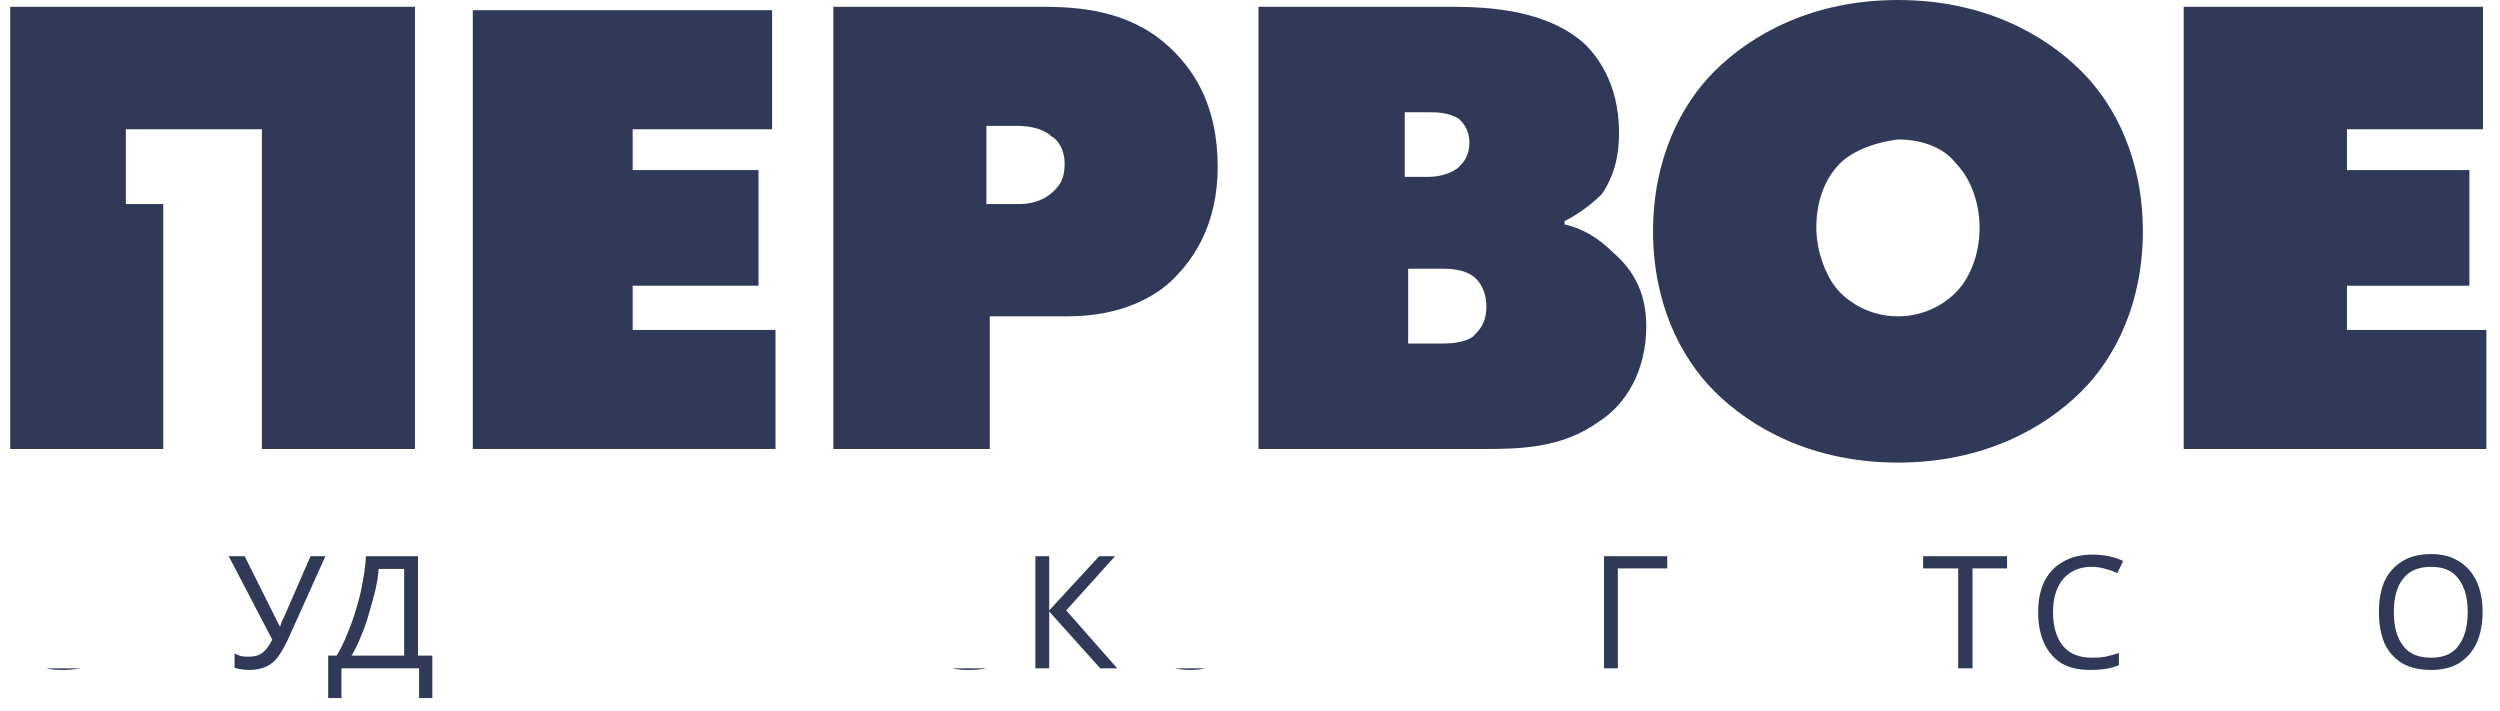
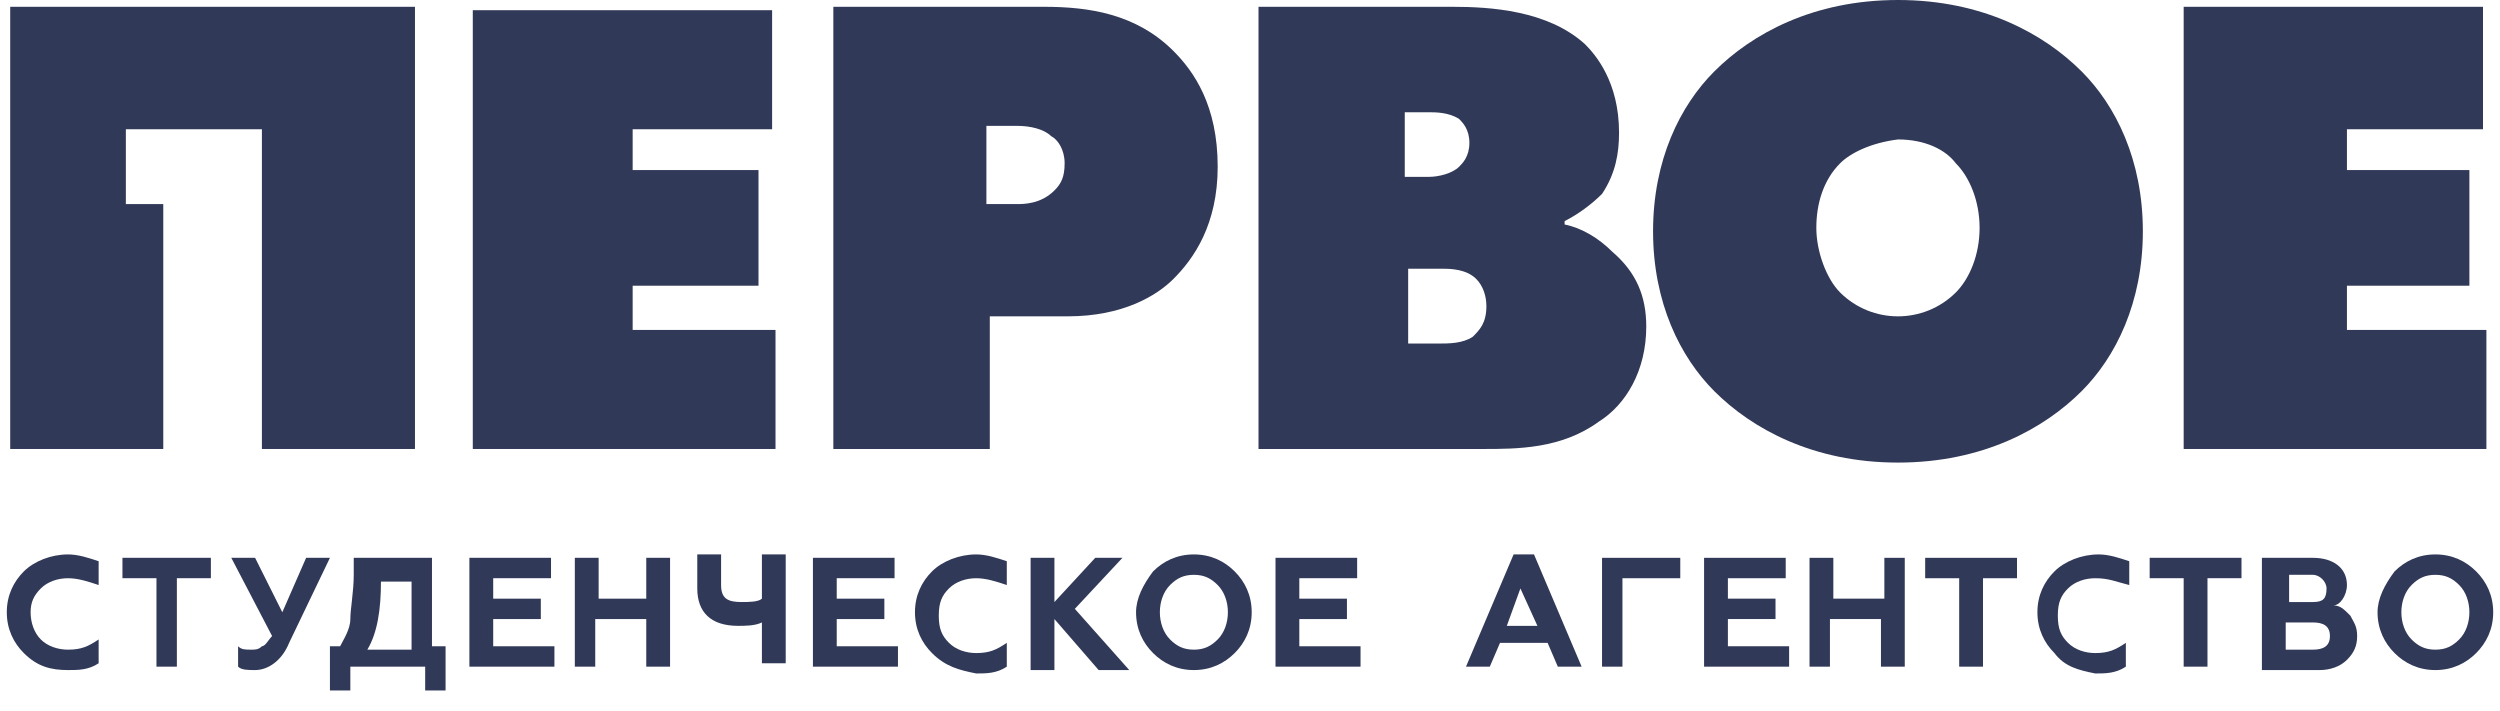
- <svg xmlns="http://www.w3.org/2000/svg" xmlns:xlink="http://www.w3.org/1999/xlink" viewBox="0 0 73.5 20.9">
+ <svg xmlns="http://www.w3.org/2000/svg" xmlns:xlink="http://www.w3.org/1999/xlink" id="Слой_1" viewBox="0 0 73.5 20.9">
  <style>
-         .st0{clip-path:url(#SVGID_2_)}.st1{fill:#313958}.st2{font-family:'Geometria-Bold'}.st3{font-size:4.623px}.st4{clip-path:url(#SVGID_4_);fill:#313958}
+         .st0{clip-path:url(#SVGID_3_)}.st1{clip-path:url(#SVGID_4_)}.st2,.st3{fill:#313958}.st3{clip-path:url(#SVGID_4_)}
    </style>
  <defs>
    <path id="SVGID_1_" d="M0 0h73.5v20.9H0z" />
  </defs>
-   <clipPath id="SVGID_2_">
+   <defs>
+     <path id="SVGID_2_" d="M0 0h73.5v20.9H0z" />
+   </defs>
+   <clipPath id="SVGID_3_">
    <use xlink:href="#SVGID_1_" overflow="visible" />
  </clipPath>
-   <text transform="translate(0 19.649)" class="st0">
-     <tspan x="0" y="0" class="st1 st2 st3">С</tspan>
-     <tspan x="3.4" y="0" class="st1 st2 st3">Т</tspan>
-   </text>
-   <g class="st0">
-     <text transform="translate(6.677 19.649)" class="st1 st2 st3">
-             У
-         </text>
+   <clipPath id="SVGID_4_" class="st0">
+     <use xlink:href="#SVGID_2_" overflow="visible" />
+   </clipPath>
+   <g class="st1">
+     <path class="st2" d="M.7 19.2c-.3-.3-.5-.7-.5-1.2s.2-.9.5-1.2c.3-.3.8-.5 1.3-.5.3 0 .6.1.9.2v.7c-.3-.1-.6-.2-.9-.2-.3 0-.6.1-.8.3-.2.2-.3.4-.3.7s.1.6.3.8c.2.2.5.3.8.3.4 0 .6-.1.9-.3v.7c-.3.2-.6.2-.9.2-.5 0-.9-.1-1.3-.5zm2.8-2.8h2.7v.6h-1v2.6h-.6V17h-1v-.6z" />
  </g>
-   <g class="st0">
-     <text transform="translate(9.617 19.649)" class="st1 st2 st3">
-             Д
-         </text>
+   <g class="st1">
+     <path class="st2" d="M7 19.6V19c.1.1.2.1.4.1.1 0 .2 0 .3-.1.1 0 .2-.2.3-.3l-1.2-2.3h.7l.8 1.6.7-1.6h.7l-1.2 2.5c-.2.5-.6.8-1 .8-.2 0-.4 0-.5-.1z" />
  </g>
-   <text transform="translate(13.45 19.649)" class="st0">
-     <tspan x="0" y="0" class="st1 st2 st3">ЕНЧЕ</tspan>
-     <tspan x="13.2" y="0" class="st1 st2 st3">С</tspan>
-   </text>
-   <g class="st0">
-     <text transform="translate(29.987 19.649)" class="st1 st2 st3">
-             К
-         </text>
+   <g class="st1">
+     <path class="st2" d="M9.7 20.3V19h.3c.1-.2.3-.5.3-.8s.1-.8.1-1.3v-.5h2.3V19h.4v1.3h-.6v-.7h-2.2v.7h-.6zm2.4-1.2v-2h-.9c0 .8-.1 1.5-.4 2h1.3z" />
  </g>
-   <text transform="translate(33.187 19.649)" class="st0">
-     <tspan x="0" y="0" class="st1 st2 st3">ОЕ </tspan>
-     <tspan x="9.8" y="0" class="st1 st2 st3">А</tspan>
-   </text>
-   <g class="st0">
-     <text transform="translate(46.705 19.649)" class="st1 st2 st3">
-             Г
-         </text>
+   <g class="st1">
+     <path class="st2" d="M13.8 19.6v-3.2h2.4v.6h-1.7v.6h1.4v.6h-1.4v.8h1.8v.6h-2.5zm3.1 0v-3.2h.7v1.2H19v-1.2h.7v3.2H19v-1.4h-1.5v1.4h-.6zm5.5 0v-1.3c-.2.1-.5.1-.7.1-.8 0-1.2-.4-1.2-1.1v-1h.7v.9c0 .4.2.5.6.5.2 0 .5 0 .6-.1v-1.3h.7v3.2h-.7zm1.5 0v-3.2h2.4v.6h-1.7v.6H26v.6h-1.4v.8h1.8v.6h-2.5zm3.5-.4c-.3-.3-.5-.7-.5-1.2s.2-.9.5-1.2c.3-.3.8-.5 1.3-.5.3 0 .6.1.9.2v.7c-.3-.1-.6-.2-.9-.2-.3 0-.6.1-.8.3-.2.2-.3.4-.3.8s.1.6.3.8c.2.2.5.3.8.3.4 0 .6-.1.9-.3v.7c-.3.2-.6.2-.9.2-.5-.1-.9-.2-1.3-.6z" />
  </g>
-   <text transform="translate(49.715 19.649)" class="st0">
-     <tspan x="0" y="0" class="st1 st2 st3">Е</tspan>
-     <tspan x="3.1" y="0" class="st1 st2 st3">Н</tspan>
-   </text>
-   <g class="st0">
-     <text transform="translate(56.492 19.649)" class="st1 st2 st3">
-             Т
-         </text>
+   <g class="st1">
+     <path class="st2" d="M30.3 19.6v-3.2h.7v1.3l1.2-1.3h.8l-1.4 1.5 1.6 1.8h-.9L31 18.2v1.5h-.7z" />
  </g>
-   <g class="st0">
-     <text transform="translate(59.64 19.649)" class="st1 st2 st3">
-             С
-         </text>
+   <g class="st1">
+     <path class="st2" d="M33.9 16.8c.3-.3.7-.5 1.2-.5s.9.2 1.2.5c.3.3.5.7.5 1.2s-.2.9-.5 1.2c-.3.3-.7.5-1.2.5s-.9-.2-1.2-.5c-.3-.3-.5-.7-.5-1.2 0-.4.2-.8.5-1.2zm1.2 2.3c.3 0 .5-.1.7-.3.2-.2.3-.5.3-.8 0-.3-.1-.6-.3-.8-.2-.2-.4-.3-.7-.3s-.5.1-.7.3c-.2.2-.3.5-.3.8 0 .3.1.6.3.8.2.2.4.3.7.3zm2.4.5v-3.2h2.4v.6h-1.7v.6h1.4v.6h-1.4v.8H40v.6h-2.5zm5.6 0l1.4-3.3h.6l1.4 3.3h-.7l-.3-.7h-1.4l-.3.7h-.7zm1.2-1.2h.9l-.5-1.1-.4 1.1z" />
  </g>
-   <text transform="translate(63.044 19.649)" class="st0">
-     <tspan x="0" y="0" class="st1 st2 st3">Т</tspan>
-     <tspan x="3.1" y="0" class="st1 st2 st3">В</tspan>
-   </text>
-   <g class="st0">
-     <text transform="translate(69.66 19.649)" class="st1 st2 st3">
-             О
-         </text>
+   <g class="st1">
+     <path class="st2" d="M47.1 19.6v-3.2h2.3v.6h-1.7v2.6h-.6z" />
  </g>
-   <path class="st1" d="M13.9.3v12.9h8.9V9.7h-4.2V8.4h3.7V5h-3.7V3.8h4.1V.3z" />
-   <defs>
-     <path id="SVGID_3_" d="M0 0h73.5v20.9H0z" />
-   </defs>
-   <clipPath id="SVGID_4_">
-     <use xlink:href="#SVGID_3_" overflow="visible" />
-   </clipPath>
-   <path class="st4" d="M24.5 13.2V.2h6.2c1.3 0 2.7.2 3.8 1.3.6.6 1.3 1.6 1.3 3.4 0 1.7-.7 2.7-1.3 3.3-.5.5-1.5 1.1-3.1 1.1h-2.3v3.9h-4.6zM29.1 6h.8c.2 0 .7 0 1.1-.4.2-.2.3-.4.3-.8s-.2-.7-.4-.8c-.2-.2-.6-.3-1-.3H29V6zM37 .2h5.7c1.1 0 2.8.1 3.9 1.1.3.3 1 1.1 1 2.6 0 .6-.1 1.2-.5 1.8-.3.3-.7.6-1.1.8v.1c.5.1 1 .4 1.4.8.7.6 1 1.3 1 2.2 0 1.3-.6 2.3-1.4 2.8-1.1.8-2.4.8-3.4.8H37V.2zm4.3 5h.7c.3 0 .7-.1.9-.3.1-.1.3-.3.3-.7 0-.4-.2-.6-.3-.7-.3-.2-.7-.2-.9-.2h-.7v1.9zm0 4.9h1c.3 0 .7 0 1-.2.2-.2.4-.4.4-.9 0-.3-.1-.6-.3-.8-.3-.3-.8-.3-1-.3h-1v2.2zm19.9 1.4c-1.1 1.1-2.9 2.1-5.4 2.1-2.5 0-4.3-1-5.4-2.1-1-1-1.8-2.6-1.8-4.7s.8-3.7 1.8-4.7C51.5 1 53.3 0 55.8 0c2.5 0 4.3 1 5.4 2.1 1 1 1.8 2.6 1.8 4.7s-.8 3.7-1.8 4.7m-7.1-6.7c-.5.5-.7 1.2-.7 1.9s.3 1.5.7 1.9a2.413 2.413 0 0 0 3.4 0c.4-.4.7-1.1.7-1.9 0-.8-.3-1.5-.7-1.9-.3-.4-.9-.7-1.7-.7-.8.1-1.4.4-1.7.7m10.1 8.4V.2H73v3.6h-4V5h3.6v3.4H69v1.3h4.1v3.5zM.3.2v13h4.5V6H3.7V3.8h4v9.4h4.5V.2z" />
+   <g class="st1">
+     <path class="st2" d="M50.1 19.6v-3.2h2.4v.6h-1.7v.6h1.4v.6h-1.4v.8h1.8v.6h-2.5zm3.1 0v-3.2h.7v1.2h1.5v-1.2h.6v3.2h-.7v-1.4h-1.5v1.4h-.6z" />
+   </g>
+   <g class="st1">
+     <path class="st2" d="M56.6 16.4h2.7v.6h-1v2.6h-.7V17h-1v-.6z" />
+   </g>
+   <g class="st1">
+     <path class="st2" d="M60.4 19.2c-.3-.3-.5-.7-.5-1.2s.2-.9.5-1.2c.3-.3.8-.5 1.3-.5.3 0 .6.1.9.2v.7c-.4-.1-.6-.2-1-.2-.3 0-.6.1-.8.3-.2.2-.3.4-.3.8s.1.6.3.8c.2.2.5.3.8.3.4 0 .6-.1.9-.3v.7c-.3.2-.6.2-.9.2-.5-.1-.9-.2-1.2-.6z" />
+   </g>
+   <g class="st1">
+     <path class="st2" d="M63.2 16.4h2.7v.6h-1v2.6h-.7V17h-1v-.6zm3.3 3.2v-3.2H68c.6 0 1 .3 1 .8 0 .3-.2.6-.4.6.2 0 .3.1.5.3.1.2.2.3.2.6s-.1.5-.3.7c-.2.2-.5.3-.8.3h-1.7zm.7-1.9h.8c.3 0 .4-.1.4-.4 0-.2-.2-.4-.4-.4h-.7v.8zm0 1.4h.8c.3 0 .5-.1.5-.4s-.2-.4-.5-.4h-.8v.8z" />
+   </g>
+   <g class="st1">
+     <path class="st2" d="M70.4 16.8c.3-.3.7-.5 1.2-.5s.9.2 1.2.5c.3.3.5.7.5 1.2s-.2.9-.5 1.2c-.3.3-.7.5-1.2.5s-.9-.2-1.2-.5c-.3-.3-.5-.7-.5-1.2 0-.4.2-.8.5-1.2zm1.2 2.3c.3 0 .5-.1.7-.3.2-.2.3-.5.3-.8 0-.3-.1-.6-.3-.8-.2-.2-.4-.3-.7-.3-.3 0-.5.1-.7.3-.2.2-.3.5-.3.8 0 .3.1.6.3.8.2.2.4.3.7.3z" />
+   </g>
+   <g class="st1">
+     <path class="st2" d="M24.5 13.2V.2h6.2c1.3 0 2.7.2 3.8 1.3.6.6 1.3 1.6 1.3 3.4 0 1.7-.7 2.7-1.3 3.3-.5.5-1.5 1.1-3.1 1.1h-2.3v3.9h-4.6zM29.1 6h.8c.2 0 .7 0 1.1-.4.2-.2.3-.4.3-.8s-.2-.7-.4-.8c-.2-.2-.6-.3-1-.3H29V6z" />
+   </g>
+   <g class="st1">
+     <path class="st2" d="M37 .2h5.7c1.1 0 2.8.1 3.9 1.1.3.3 1 1.1 1 2.6 0 .6-.1 1.2-.5 1.8-.3.3-.7.6-1.1.8v.1c.5.1 1 .4 1.4.8.7.6 1 1.3 1 2.2 0 1.3-.6 2.3-1.4 2.8-1.1.8-2.4.8-3.4.8H37V.2zm4.3 5h.7c.3 0 .7-.1.9-.3.1-.1.3-.3.3-.7 0-.4-.2-.6-.3-.7-.3-.2-.7-.2-.9-.2h-.7v1.9zm0 4.9h1c.3 0 .7 0 1-.2.2-.2.4-.4.4-.9 0-.3-.1-.6-.3-.8-.3-.3-.8-.3-1-.3h-1v2.2z" />
+   </g>
+   <g class="st1">
+     <path class="st2" d="M61.2 11.5c-1.1 1.1-2.9 2.1-5.4 2.1-2.5 0-4.3-1-5.4-2.1-1-1-1.8-2.6-1.8-4.7s.8-3.7 1.8-4.7C51.5 1 53.3 0 55.8 0c2.5 0 4.3 1 5.4 2.1 1 1 1.8 2.6 1.8 4.7s-.8 3.7-1.8 4.7m-7.1-6.7c-.5.5-.7 1.2-.7 1.9s.3 1.5.7 1.9a2.413 2.413 0 0 0 3.4 0c.4-.4.7-1.1.7-1.9 0-.8-.3-1.5-.7-1.9-.3-.4-.9-.7-1.7-.7-.8.1-1.4.4-1.7.7" />
+   </g>
+   <g class="st1">
+     <path class="st2" d="M64.2 13.2V.2H73v3.6h-4V5h3.6v3.4H69v1.3h4.1v3.5z" />
+   </g>
+   <g class="st1">
+     <path class="st2" d="M.3.2v13h4.5V6H3.7V3.8h4v9.4h4.5V.2z" />
+   </g>
+   <path class="st3" d="M13.9.3v12.9h8.9V9.7h-4.2V8.4h3.7V5h-3.7V3.8h4.1V.3z" />
</svg>
